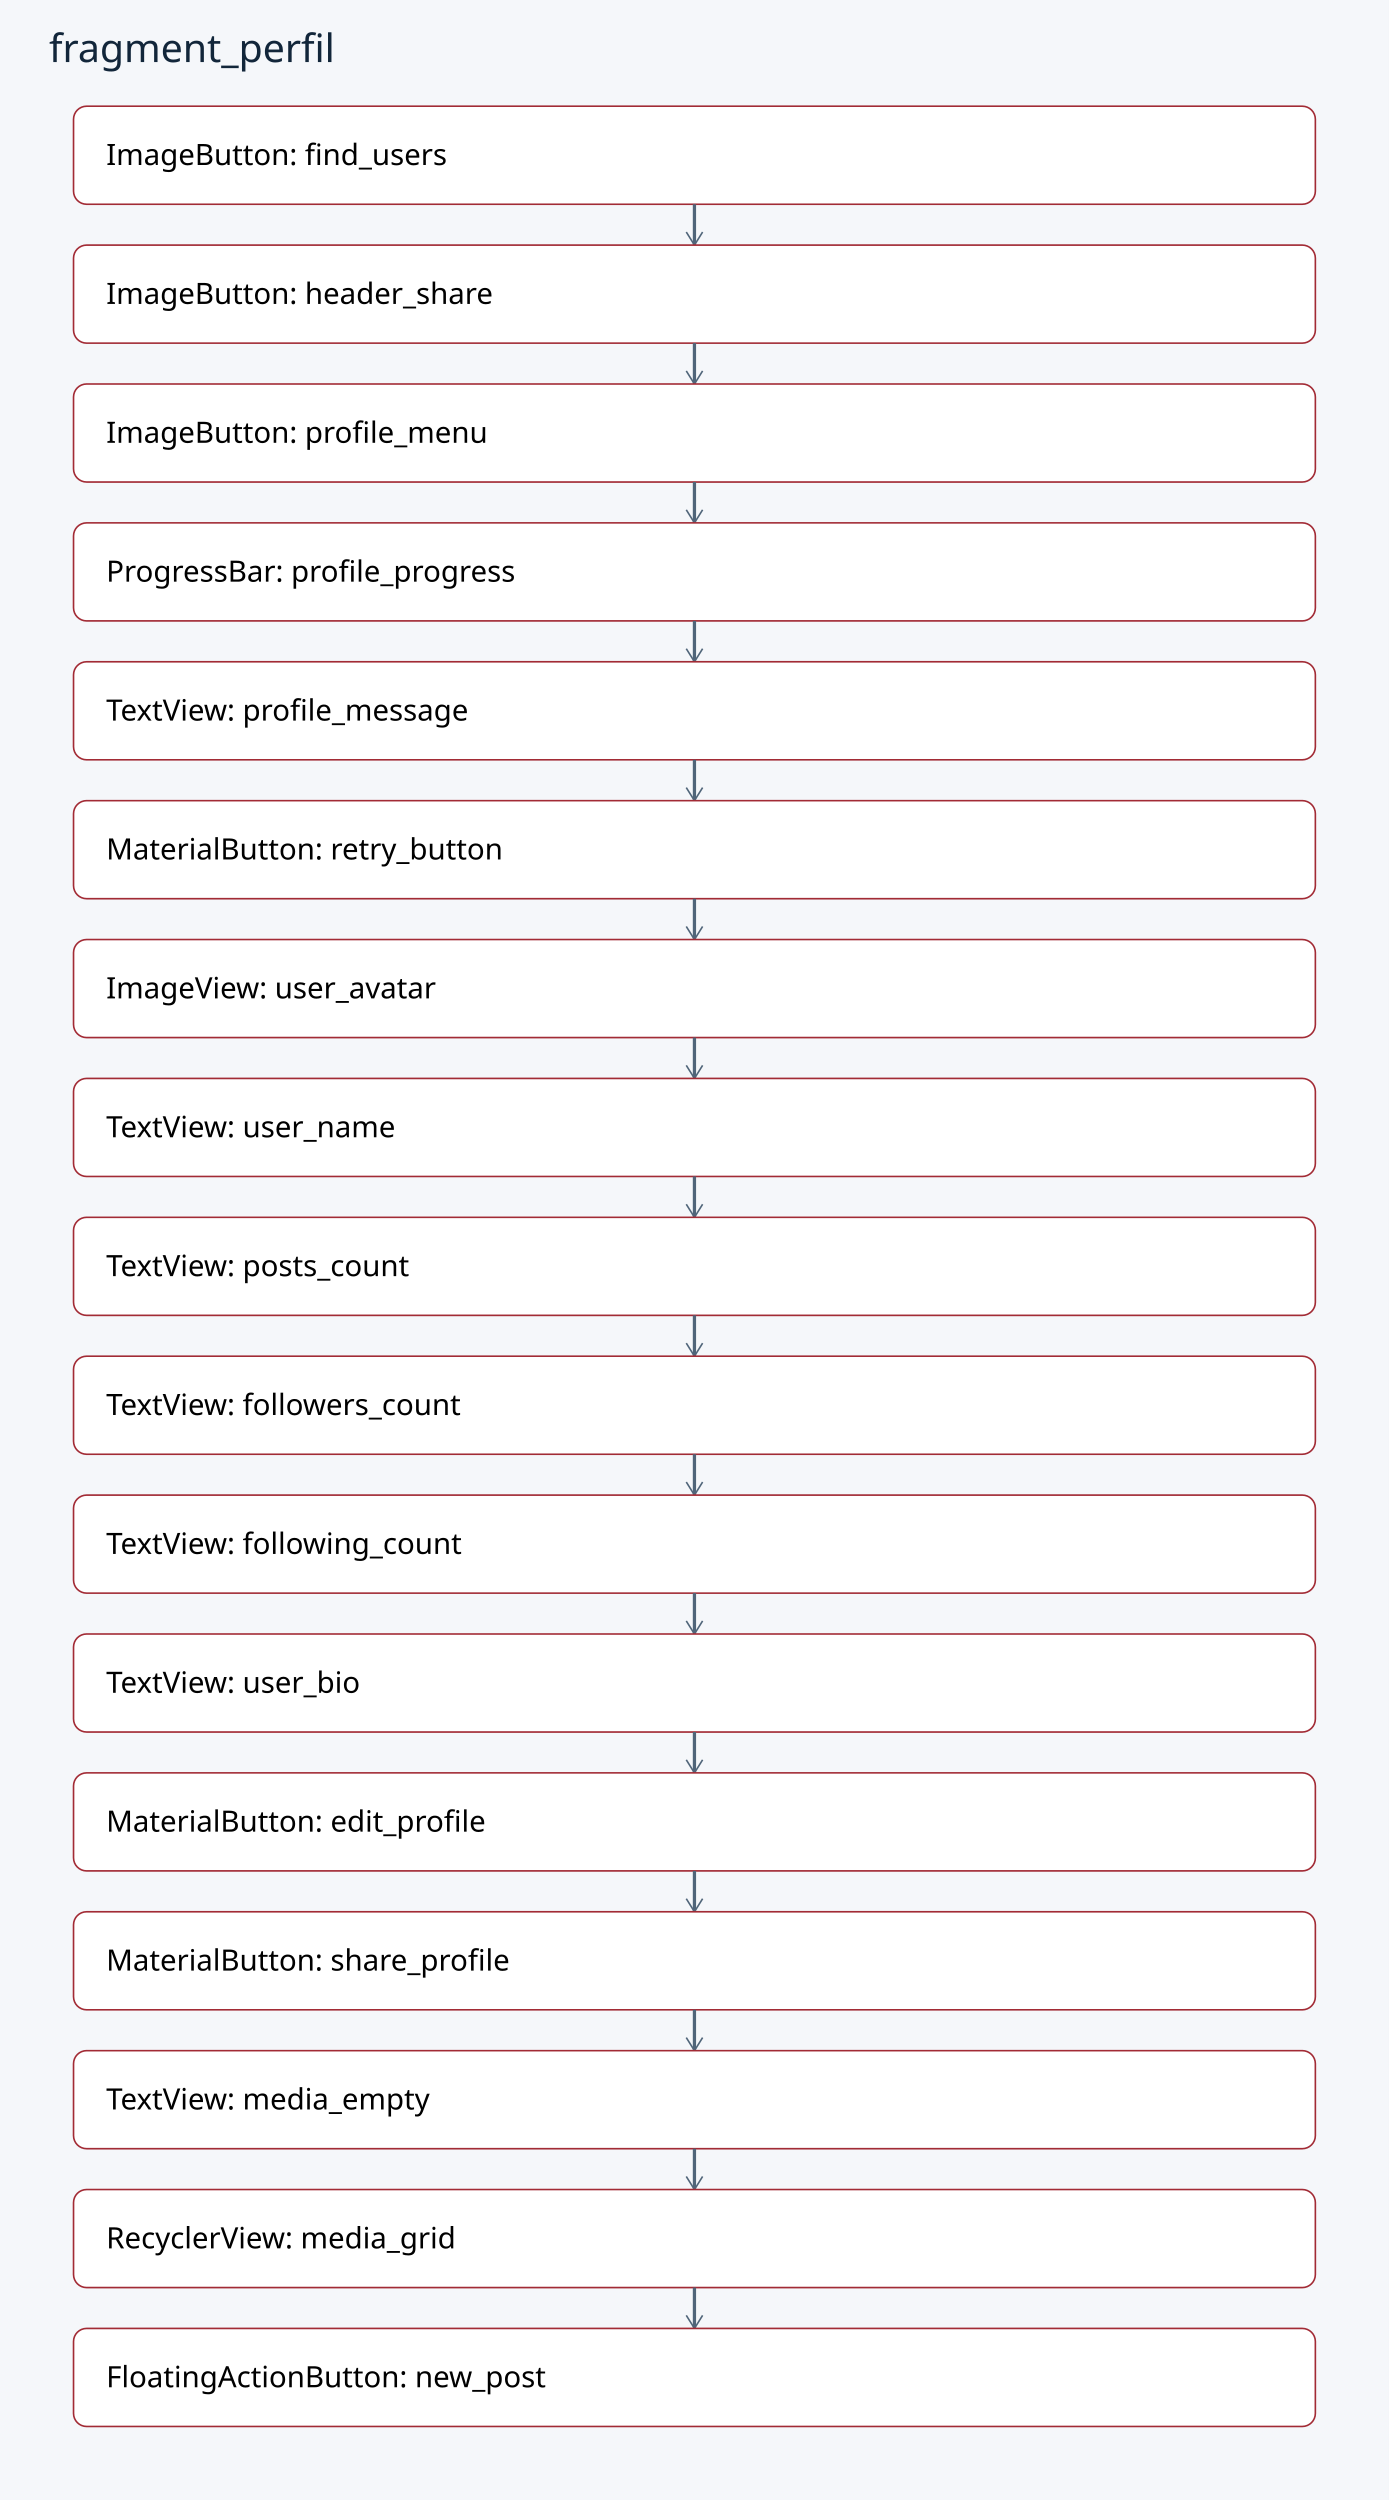
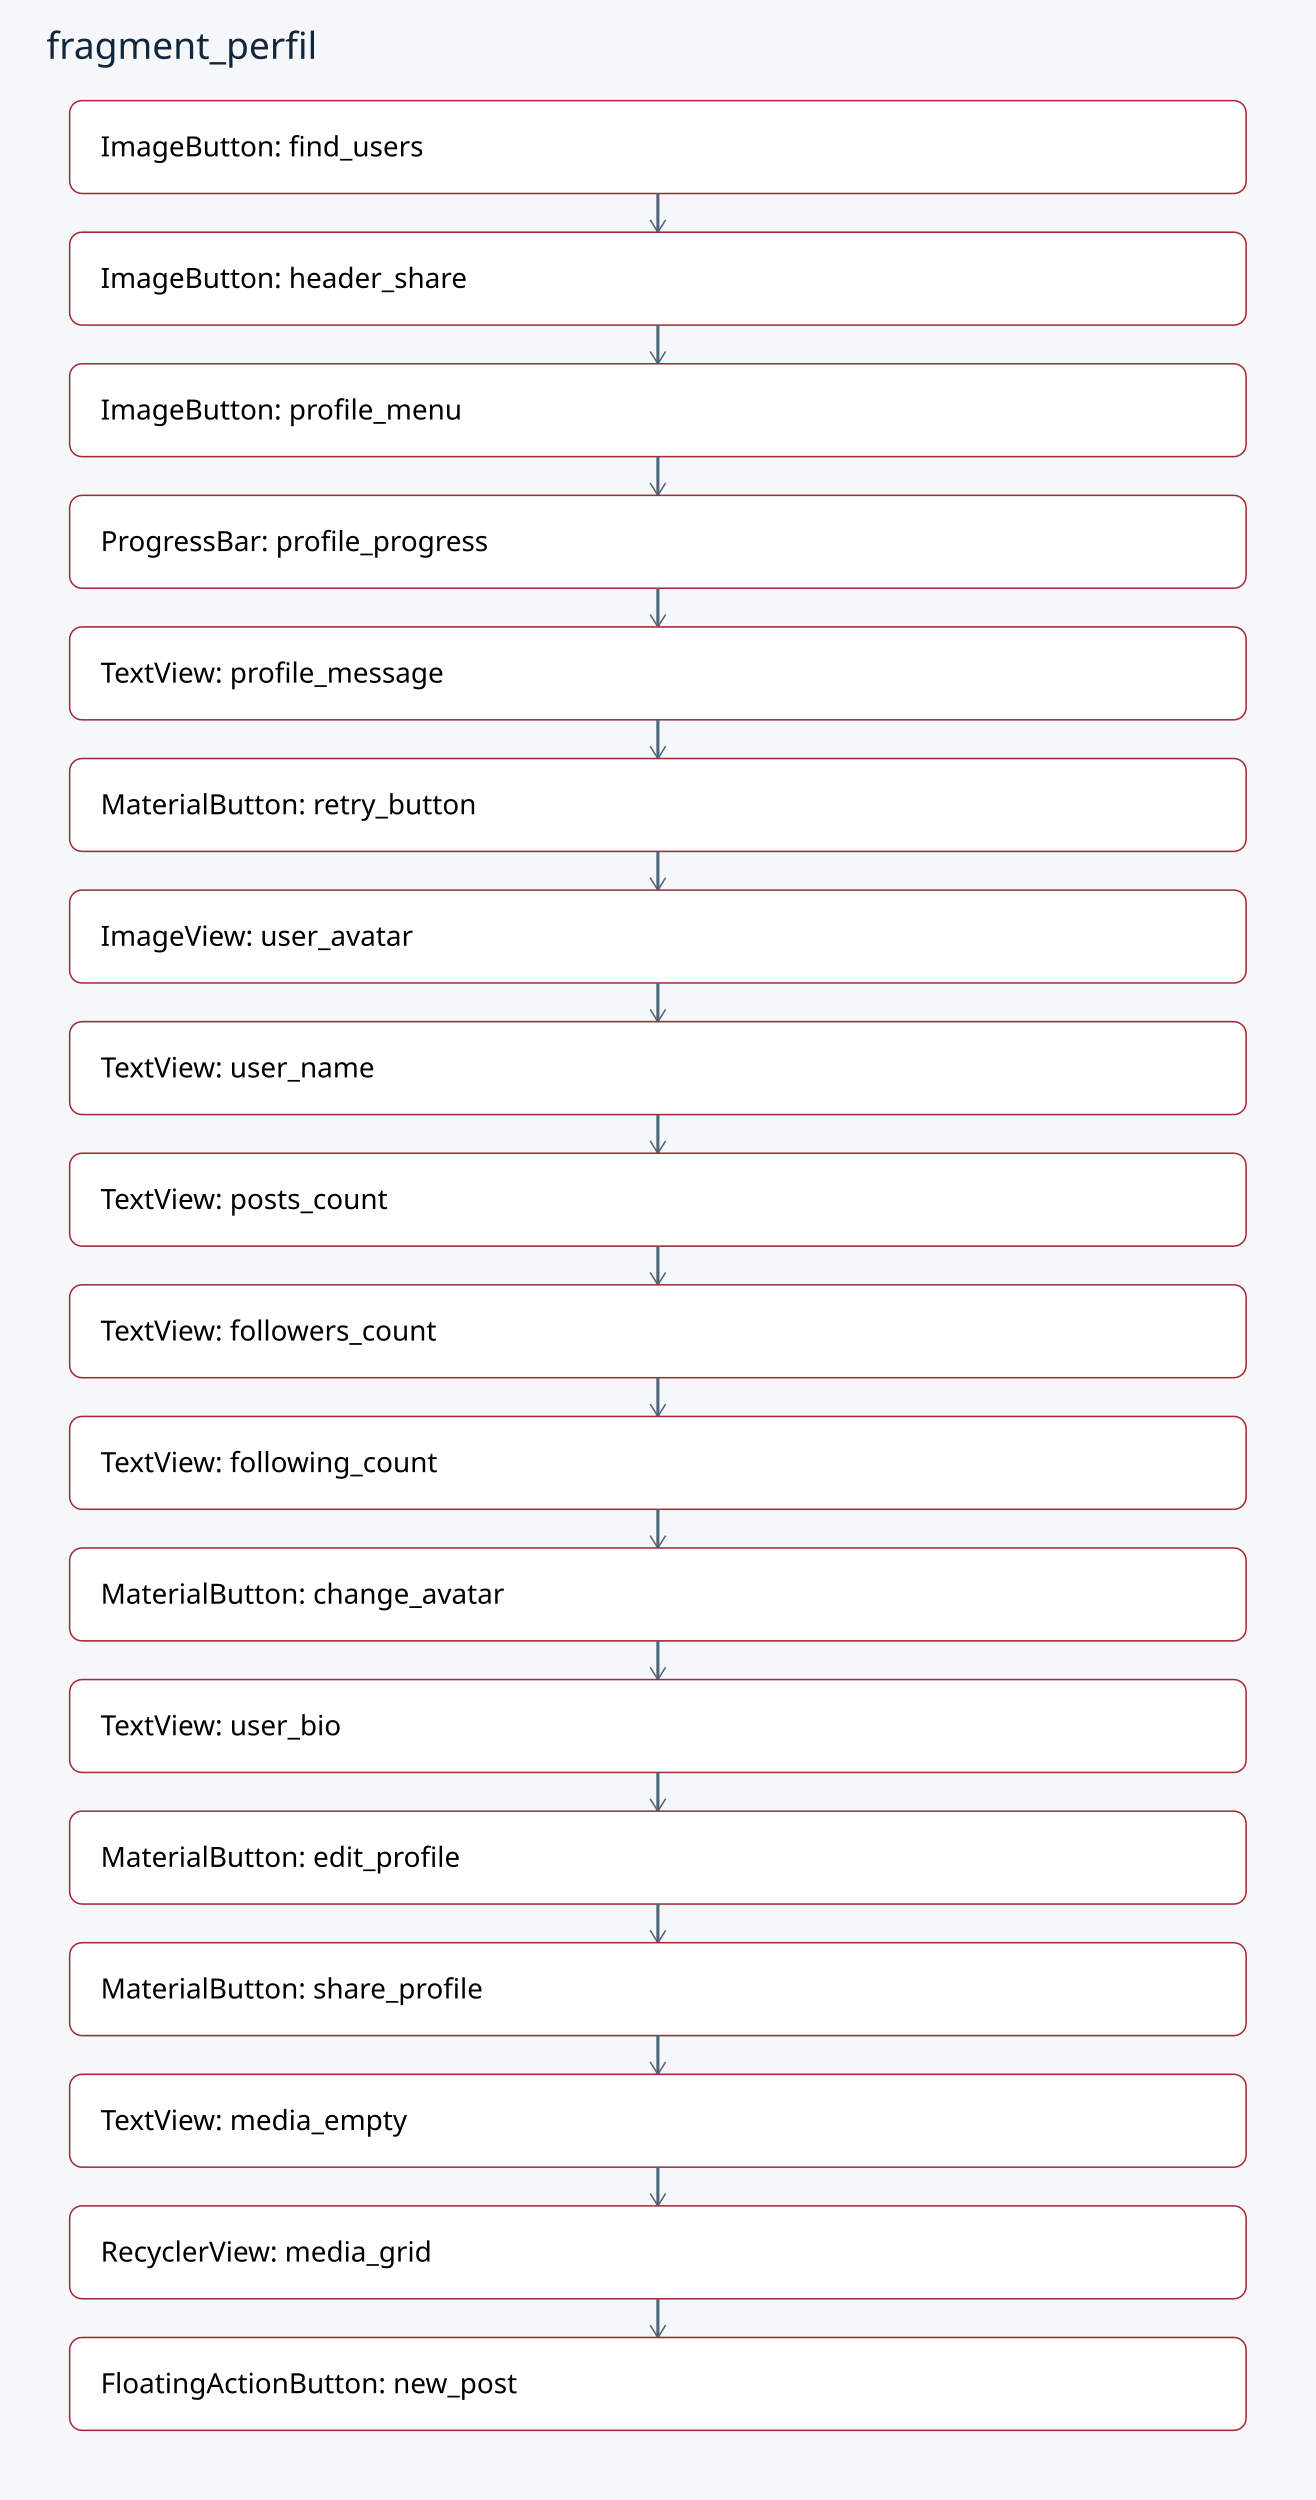
- <svg xmlns="http://www.w3.org/2000/svg" width="850" height="1530" viewBox="0 0 850 1530" role="img" aria-label="fragment_perfil">
+ <svg xmlns="http://www.w3.org/2000/svg" width="850" height="1615" viewBox="0 0 850 1615" role="img" aria-label="fragment_perfil">
  <rect width="100%" height="100%" fill="#f5f7fa" />
  <text x="30" y="38" font-family="sans-serif" font-size="24" fill="#12263a">fragment_perfil</text>
  <rect x="45" y="65" width="760" height="60" rx="8" fill="white" stroke="#a22b35" />
  <text x="65" y="101" font-family="sans-serif" font-size="18">ImageButton: find_users</text>
  <path d="M425 125 V150" stroke="#506579" stroke-width="2" />
  <path d="M420 142 L425 150 L430 142" fill="none" stroke="#506579" />
  <rect x="45" y="150" width="760" height="60" rx="8" fill="white" stroke="#a22b35" />
  <text x="65" y="186" font-family="sans-serif" font-size="18">ImageButton: header_share</text>
  <path d="M425 210 V235" stroke="#506579" stroke-width="2" />
  <path d="M420 227 L425 235 L430 227" fill="none" stroke="#506579" />
  <rect x="45" y="235" width="760" height="60" rx="8" fill="white" stroke="#a22b35" />
  <text x="65" y="271" font-family="sans-serif" font-size="18">ImageButton: profile_menu</text>
  <path d="M425 295 V320" stroke="#506579" stroke-width="2" />
  <path d="M420 312 L425 320 L430 312" fill="none" stroke="#506579" />
  <rect x="45" y="320" width="760" height="60" rx="8" fill="white" stroke="#a22b35" />
  <text x="65" y="356" font-family="sans-serif" font-size="18">ProgressBar: profile_progress</text>
  <path d="M425 380 V405" stroke="#506579" stroke-width="2" />
  <path d="M420 397 L425 405 L430 397" fill="none" stroke="#506579" />
  <rect x="45" y="405" width="760" height="60" rx="8" fill="white" stroke="#a22b35" />
  <text x="65" y="441" font-family="sans-serif" font-size="18">TextView: profile_message</text>
  <path d="M425 465 V490" stroke="#506579" stroke-width="2" />
  <path d="M420 482 L425 490 L430 482" fill="none" stroke="#506579" />
  <rect x="45" y="490" width="760" height="60" rx="8" fill="white" stroke="#a22b35" />
  <text x="65" y="526" font-family="sans-serif" font-size="18">MaterialButton: retry_button</text>
  <path d="M425 550 V575" stroke="#506579" stroke-width="2" />
  <path d="M420 567 L425 575 L430 567" fill="none" stroke="#506579" />
  <rect x="45" y="575" width="760" height="60" rx="8" fill="white" stroke="#a22b35" />
  <text x="65" y="611" font-family="sans-serif" font-size="18">ImageView: user_avatar</text>
  <path d="M425 635 V660" stroke="#506579" stroke-width="2" />
  <path d="M420 652 L425 660 L430 652" fill="none" stroke="#506579" />
  <rect x="45" y="660" width="760" height="60" rx="8" fill="white" stroke="#a22b35" />
  <text x="65" y="696" font-family="sans-serif" font-size="18">TextView: user_name</text>
  <path d="M425 720 V745" stroke="#506579" stroke-width="2" />
  <path d="M420 737 L425 745 L430 737" fill="none" stroke="#506579" />
  <rect x="45" y="745" width="760" height="60" rx="8" fill="white" stroke="#a22b35" />
  <text x="65" y="781" font-family="sans-serif" font-size="18">TextView: posts_count</text>
  <path d="M425 805 V830" stroke="#506579" stroke-width="2" />
  <path d="M420 822 L425 830 L430 822" fill="none" stroke="#506579" />
  <rect x="45" y="830" width="760" height="60" rx="8" fill="white" stroke="#a22b35" />
  <text x="65" y="866" font-family="sans-serif" font-size="18">TextView: followers_count</text>
  <path d="M425 890 V915" stroke="#506579" stroke-width="2" />
  <path d="M420 907 L425 915 L430 907" fill="none" stroke="#506579" />
  <rect x="45" y="915" width="760" height="60" rx="8" fill="white" stroke="#a22b35" />
  <text x="65" y="951" font-family="sans-serif" font-size="18">TextView: following_count</text>
  <path d="M425 975 V1000" stroke="#506579" stroke-width="2" />
  <path d="M420 992 L425 1000 L430 992" fill="none" stroke="#506579" />
  <rect x="45" y="1000" width="760" height="60" rx="8" fill="white" stroke="#a22b35" />
-   <text x="65" y="1036" font-family="sans-serif" font-size="18">TextView: user_bio</text>
+   <text x="65" y="1036" font-family="sans-serif" font-size="18">MaterialButton: change_avatar</text>
  <path d="M425 1060 V1085" stroke="#506579" stroke-width="2" />
  <path d="M420 1077 L425 1085 L430 1077" fill="none" stroke="#506579" />
  <rect x="45" y="1085" width="760" height="60" rx="8" fill="white" stroke="#a22b35" />
-   <text x="65" y="1121" font-family="sans-serif" font-size="18">MaterialButton: edit_profile</text>
+   <text x="65" y="1121" font-family="sans-serif" font-size="18">TextView: user_bio</text>
  <path d="M425 1145 V1170" stroke="#506579" stroke-width="2" />
  <path d="M420 1162 L425 1170 L430 1162" fill="none" stroke="#506579" />
  <rect x="45" y="1170" width="760" height="60" rx="8" fill="white" stroke="#a22b35" />
-   <text x="65" y="1206" font-family="sans-serif" font-size="18">MaterialButton: share_profile</text>
+   <text x="65" y="1206" font-family="sans-serif" font-size="18">MaterialButton: edit_profile</text>
  <path d="M425 1230 V1255" stroke="#506579" stroke-width="2" />
  <path d="M420 1247 L425 1255 L430 1247" fill="none" stroke="#506579" />
  <rect x="45" y="1255" width="760" height="60" rx="8" fill="white" stroke="#a22b35" />
-   <text x="65" y="1291" font-family="sans-serif" font-size="18">TextView: media_empty</text>
+   <text x="65" y="1291" font-family="sans-serif" font-size="18">MaterialButton: share_profile</text>
  <path d="M425 1315 V1340" stroke="#506579" stroke-width="2" />
  <path d="M420 1332 L425 1340 L430 1332" fill="none" stroke="#506579" />
  <rect x="45" y="1340" width="760" height="60" rx="8" fill="white" stroke="#a22b35" />
-   <text x="65" y="1376" font-family="sans-serif" font-size="18">RecyclerView: media_grid</text>
+   <text x="65" y="1376" font-family="sans-serif" font-size="18">TextView: media_empty</text>
  <path d="M425 1400 V1425" stroke="#506579" stroke-width="2" />
  <path d="M420 1417 L425 1425 L430 1417" fill="none" stroke="#506579" />
  <rect x="45" y="1425" width="760" height="60" rx="8" fill="white" stroke="#a22b35" />
-   <text x="65" y="1461" font-family="sans-serif" font-size="18">FloatingActionButton: new_post</text>
+   <text x="65" y="1461" font-family="sans-serif" font-size="18">RecyclerView: media_grid</text>
+   <path d="M425 1485 V1510" stroke="#506579" stroke-width="2" />
+   <path d="M420 1502 L425 1510 L430 1502" fill="none" stroke="#506579" />
+   <rect x="45" y="1510" width="760" height="60" rx="8" fill="white" stroke="#a22b35" />
+   <text x="65" y="1546" font-family="sans-serif" font-size="18">FloatingActionButton: new_post</text>
</svg>
